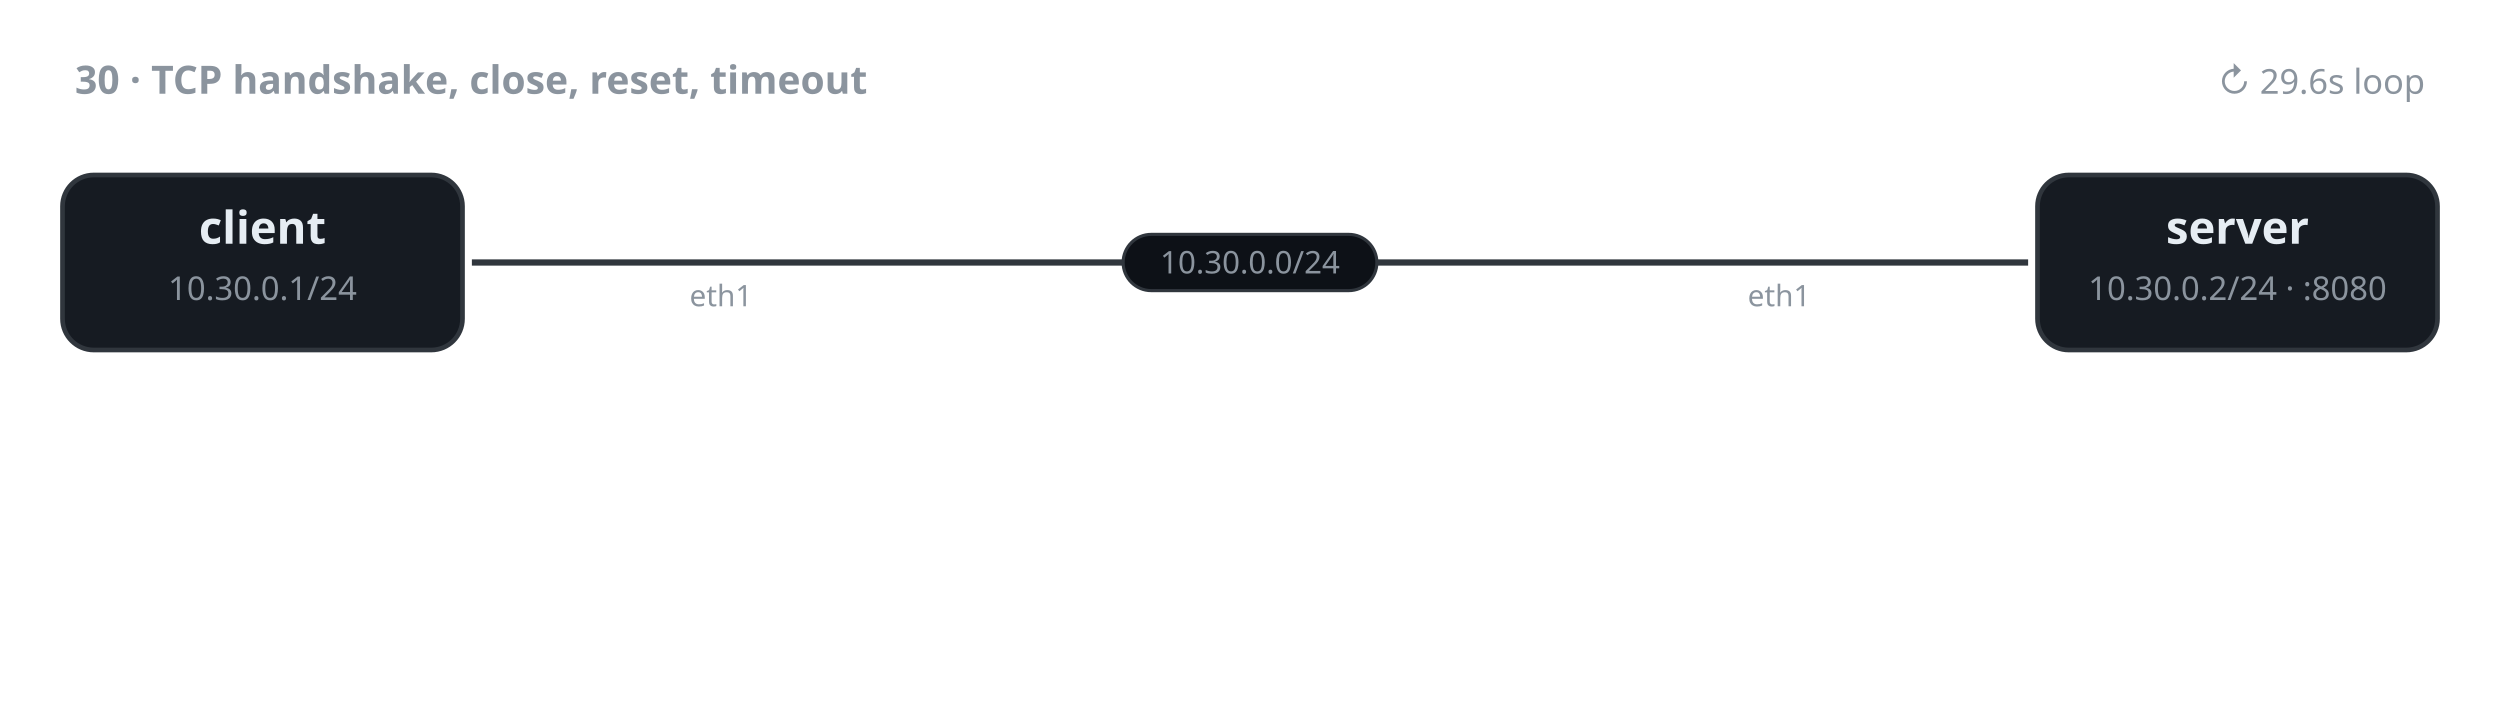
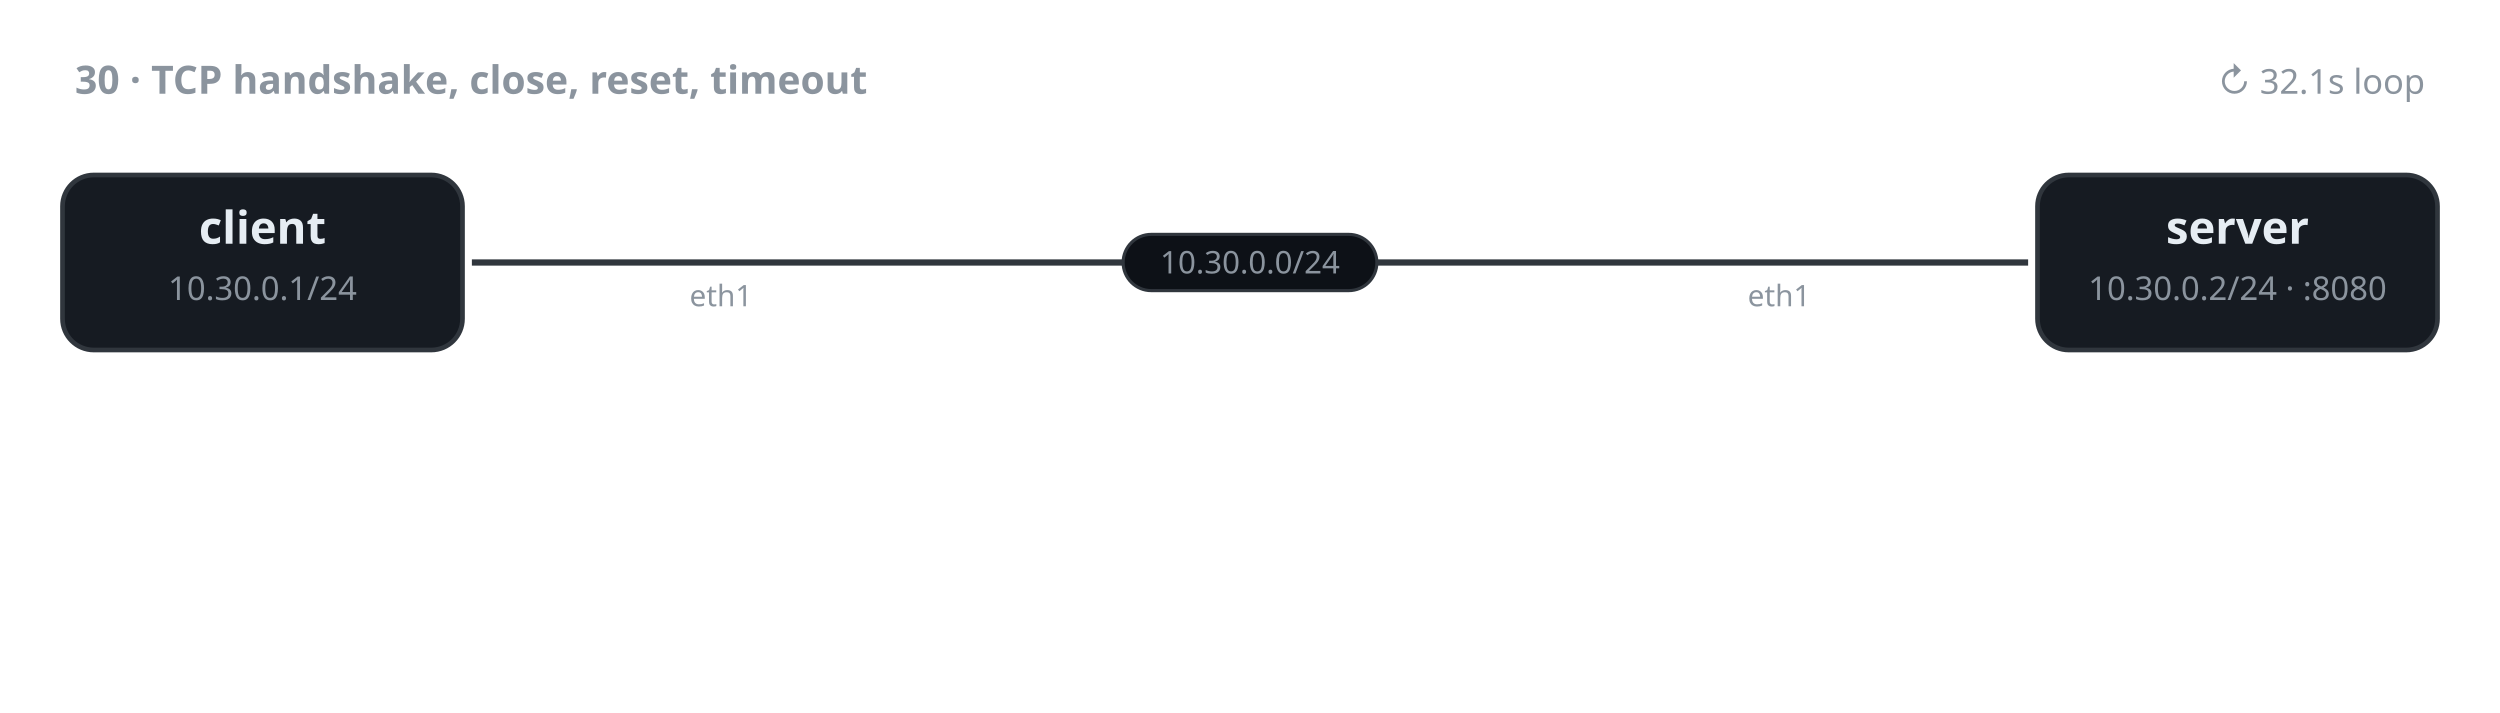
<svg xmlns="http://www.w3.org/2000/svg" width="800" height="228" viewBox="0 0 800 228" font-family="-apple-system, BlinkMacSystemFont, 'Segoe UI', 'Noto Sans', Helvetica, Arial, sans-serif" role="img">
  <line x1="151.0" y1="84.0" x2="649.0" y2="84.0" stroke="#30363d" stroke-width="2" />
  <text x="230.7" y="98" font-size="9.5" fill="#8b949e" text-anchor="middle">eth1</text>
  <text x="569.3" y="98" font-size="9.5" fill="#8b949e" text-anchor="middle">eth1</text>
  <rect x="359.4" y="75" width="81.2" height="18" rx="9" fill="#0d1117" stroke="#30363d" />
  <text x="400.0" y="87.5" font-size="10" fill="#8b949e" text-anchor="middle">10.30.0.0/24</text>
  <line x1="151.0" y1="84.0" x2="649.0" y2="84.0" stroke="#58a6ff" stroke-width="3.5" stroke-linecap="round" opacity="0">
-     <animate attributeName="opacity" values="0;0;0.55;0.55;0;0" keyTimes="0;0.017;0.021;0.057;0.061;1" dur="29.6s" repeatCount="indefinite" />
+     <animate attributeName="opacity" values="0;0;0.55;0.55;0;0" keyTimes="0;0.016;0.019;0.068;0.072;1" dur="32.1s" repeatCount="indefinite" />
  </line>
  <line x1="649.0" y1="84.0" x2="151.0" y2="84.0" stroke="#58a6ff" stroke-width="3.5" stroke-linecap="round" opacity="0">
-     <animate attributeName="opacity" values="0;0;0.55;0.55;0;0" keyTimes="0;0.071;0.075;0.111;0.115;1" dur="29.6s" repeatCount="indefinite" />
-   </line>
-   <line x1="151.0" y1="84.0" x2="649.0" y2="84.0" stroke="#58a6ff" stroke-width="3.5" stroke-linecap="round" opacity="0">
-     <animate attributeName="opacity" values="0;0;0.55;0.55;0;0" keyTimes="0;0.125;0.129;0.162;0.166;1" dur="29.6s" repeatCount="indefinite" />
+     <animate attributeName="opacity" values="0;0;0.55;0.55;0;0" keyTimes="0;0.065;0.069;0.118;0.121;1" dur="32.1s" repeatCount="indefinite" />
+   </line>
+   <line x1="151.0" y1="84.0" x2="649.0" y2="84.0" stroke="#58a6ff" stroke-width="3.5" stroke-linecap="round" opacity="0">
+     <animate attributeName="opacity" values="0;0;0.55;0.55;0;0" keyTimes="0;0.115;0.119;0.165;0.168;1" dur="32.1s" repeatCount="indefinite" />
  </line>
  <line x1="151.0" y1="84.0" x2="649.0" y2="84.0" stroke="#8b949e" stroke-width="3.5" stroke-linecap="round" opacity="0">
-     <animate attributeName="opacity" values="0;0;0.55;0.55;0;0" keyTimes="0;0.22;0.224;0.263;0.267;1" dur="29.6s" repeatCount="indefinite" />
+     <animate attributeName="opacity" values="0;0;0.55;0.55;0;0" keyTimes="0;0.218;0.222;0.274;0.277;1" dur="32.1s" repeatCount="indefinite" />
  </line>
  <line x1="649.0" y1="84.0" x2="151.0" y2="84.0" stroke="#8b949e" stroke-width="3.5" stroke-linecap="round" opacity="0">
-     <animate attributeName="opacity" values="0;0;0.55;0.55;0;0" keyTimes="0;0.28;0.284;0.33;0.335;1" dur="29.6s" repeatCount="indefinite" />
-   </line>
-   <line x1="151.0" y1="84.0" x2="649.0" y2="84.0" stroke="#58a6ff" stroke-width="3.5" stroke-linecap="round" opacity="0">
-     <animate attributeName="opacity" values="0;0;0.55;0.55;0;0" keyTimes="0;0.389;0.393;0.425;0.429;1" dur="29.6s" repeatCount="indefinite" />
+     <animate attributeName="opacity" values="0;0;0.55;0.55;0;0" keyTimes="0;0.274;0.278;0.336;0.34;1" dur="32.1s" repeatCount="indefinite" />
+   </line>
+   <line x1="151.0" y1="84.0" x2="649.0" y2="84.0" stroke="#58a6ff" stroke-width="3.5" stroke-linecap="round" opacity="0">
+     <animate attributeName="opacity" values="0;0;0.55;0.55;0;0" keyTimes="0;0.389;0.393;0.439;0.442;1" dur="32.1s" repeatCount="indefinite" />
  </line>
  <line x1="649.0" y1="84.0" x2="151.0" y2="84.0" stroke="#58a6ff" stroke-width="3.5" stroke-linecap="round" opacity="0">
-     <animate attributeName="opacity" values="0;0;0.55;0.55;0;0" keyTimes="0;0.439;0.443;0.476;0.48;1" dur="29.6s" repeatCount="indefinite" />
-   </line>
-   <line x1="151.0" y1="84.0" x2="649.0" y2="84.0" stroke="#58a6ff" stroke-width="3.5" stroke-linecap="round" opacity="0">
-     <animate attributeName="opacity" values="0;0;0.55;0.55;0;0" keyTimes="0;0.49;0.494;0.526;0.53;1" dur="29.6s" repeatCount="indefinite" />
-   </line>
-   <line x1="151.0" y1="84.0" x2="649.0" y2="84.0" stroke="#58a6ff" stroke-width="3.5" stroke-linecap="round" opacity="0">
-     <animate attributeName="opacity" values="0;0;0.55;0.55;0;0" keyTimes="0;0.585;0.589;0.624;0.628;1" dur="29.6s" repeatCount="indefinite" />
+     <animate attributeName="opacity" values="0;0;0.55;0.55;0;0" keyTimes="0;0.436;0.44;0.485;0.489;1" dur="32.1s" repeatCount="indefinite" />
+   </line>
+   <line x1="151.0" y1="84.0" x2="649.0" y2="84.0" stroke="#58a6ff" stroke-width="3.5" stroke-linecap="round" opacity="0">
+     <animate attributeName="opacity" values="0;0;0.55;0.55;0;0" keyTimes="0;0.483;0.487;0.532;0.536;1" dur="32.1s" repeatCount="indefinite" />
+   </line>
+   <line x1="151.0" y1="84.0" x2="649.0" y2="84.0" stroke="#58a6ff" stroke-width="3.5" stroke-linecap="round" opacity="0">
+     <animate attributeName="opacity" values="0;0;0.55;0.55;0;0" keyTimes="0;0.586;0.589;0.638;0.642;1" dur="32.1s" repeatCount="indefinite" />
  </line>
  <line x1="649.0" y1="84.0" x2="151.0" y2="84.0" stroke="#f85149" stroke-width="3.5" stroke-linecap="round" opacity="0">
-     <animate attributeName="opacity" values="0;0;0.55;0.55;0;0" keyTimes="0;0.638;0.643;0.678;0.682;1" dur="29.6s" repeatCount="indefinite" />
-   </line>
-   <line x1="151.0" y1="84.0" x2="649.0" y2="84.0" stroke="#58a6ff" stroke-width="3.5" stroke-linecap="round" opacity="0">
-     <animate attributeName="opacity" values="0;0;0.55;0.55;0;0" keyTimes="0;0.737;0.741;0.773;0.777;1" dur="29.6s" repeatCount="indefinite" />
-   </line>
-   <line x1="151.0" y1="84.0" x2="649.0" y2="84.0" stroke="#58a6ff" stroke-width="3.5" stroke-linecap="round" opacity="0">
-     <animate attributeName="opacity" values="0;0;0.55;0.55;0;0" keyTimes="0;0.811;0.815;0.847;0.851;1" dur="29.6s" repeatCount="indefinite" />
-   </line>
-   <line x1="151.0" y1="84.0" x2="649.0" y2="84.0" stroke="#58a6ff" stroke-width="3.5" stroke-linecap="round" opacity="0">
-     <animate attributeName="opacity" values="0;0;0.55;0.55;0;0" keyTimes="0;0.892;0.896;0.928;0.932;1" dur="29.6s" repeatCount="indefinite" />
-   </line>
-   <g opacity="0">
-     <animate attributeName="opacity" values="0;0;1;1;0;0" keyTimes="0;0.017;0.021;0.057;0.061;1" dur="29.6s" repeatCount="indefinite" />
-     <circle r="6.5" fill="#58a6ff" />
-     <animateMotion path="M 84.0 84 L 716.0 84" keyPoints="0;0;1;1" keyTimes="0;0.017;0.061;1" calcMode="linear" dur="29.6s" repeatCount="indefinite" />
-   </g>
-   <g opacity="0">
-     <animate attributeName="opacity" values="0;0;1;1;0;0" keyTimes="0;0.071;0.075;0.111;0.115;1" dur="29.6s" repeatCount="indefinite" />
-     <circle r="6.5" fill="#58a6ff" />
-     <animateMotion path="M 716.0 84 L 84.0 84" keyPoints="0;0;1;1" keyTimes="0;0.071;0.115;1" calcMode="linear" dur="29.6s" repeatCount="indefinite" />
-   </g>
-   <g opacity="0">
-     <animate attributeName="opacity" values="0;0;1;1;0;0" keyTimes="0;0.125;0.129;0.162;0.166;1" dur="29.6s" repeatCount="indefinite" />
-     <circle r="6.5" fill="#58a6ff" />
-     <animateMotion path="M 84.0 84 L 716.0 84" keyPoints="0;0;1;1" keyTimes="0;0.125;0.166;1" calcMode="linear" dur="29.6s" repeatCount="indefinite" />
-   </g>
-   <g opacity="0">
-     <animate attributeName="opacity" values="0;0;1;1;0;0" keyTimes="0;0.22;0.224;0.263;0.267;1" dur="29.6s" repeatCount="indefinite" />
+     <animate attributeName="opacity" values="0;0;0.55;0.55;0;0" keyTimes="0;0.635;0.639;0.688;0.692;1" dur="32.1s" repeatCount="indefinite" />
+   </line>
+   <line x1="151.0" y1="84.0" x2="649.0" y2="84.0" stroke="#58a6ff" stroke-width="3.5" stroke-linecap="round" opacity="0">
+     <animate attributeName="opacity" values="0;0;0.55;0.55;0;0" keyTimes="0;0.741;0.745;0.791;0.794;1" dur="32.1s" repeatCount="indefinite" />
+   </line>
+   <line x1="151.0" y1="84.0" x2="649.0" y2="84.0" stroke="#58a6ff" stroke-width="3.5" stroke-linecap="round" opacity="0">
+     <animate attributeName="opacity" values="0;0;0.55;0.55;0;0" keyTimes="0;0.81;0.814;0.859;0.863;1" dur="32.1s" repeatCount="indefinite" />
+   </line>
+   <line x1="151.0" y1="84.0" x2="649.0" y2="84.0" stroke="#58a6ff" stroke-width="3.5" stroke-linecap="round" opacity="0">
+     <animate attributeName="opacity" values="0;0;0.55;0.55;0;0" keyTimes="0;0.885;0.888;0.934;0.938;1" dur="32.1s" repeatCount="indefinite" />
+   </line>
+   <g opacity="0">
+     <animate attributeName="opacity" values="0;0;1;1;0;0" keyTimes="0;0.016;0.019;0.068;0.072;1" dur="32.1s" repeatCount="indefinite" />
+     <circle r="6.5" fill="#58a6ff" />
+     <animateMotion path="M 84.0 84 L 716.0 84" keyPoints="0;0;1;1" keyTimes="0;0.016;0.072;1" calcMode="linear" dur="32.1s" repeatCount="indefinite" />
+   </g>
+   <g opacity="0">
+     <animate attributeName="opacity" values="0;0;1;1;0;0" keyTimes="0;0.065;0.069;0.118;0.121;1" dur="32.1s" repeatCount="indefinite" />
+     <circle r="6.5" fill="#58a6ff" />
+     <animateMotion path="M 716.0 84 L 84.0 84" keyPoints="0;0;1;1" keyTimes="0;0.065;0.121;1" calcMode="linear" dur="32.1s" repeatCount="indefinite" />
+   </g>
+   <g opacity="0">
+     <animate attributeName="opacity" values="0;0;1;1;0;0" keyTimes="0;0.115;0.119;0.165;0.168;1" dur="32.1s" repeatCount="indefinite" />
+     <circle r="6.5" fill="#58a6ff" />
+     <animateMotion path="M 84.0 84 L 716.0 84" keyPoints="0;0;1;1" keyTimes="0;0.115;0.168;1" calcMode="linear" dur="32.1s" repeatCount="indefinite" />
+   </g>
+   <g opacity="0">
+     <animate attributeName="opacity" values="0;0;1;1;0;0" keyTimes="0;0.218;0.222;0.274;0.277;1" dur="32.1s" repeatCount="indefinite" />
    <circle r="6.5" fill="#8b949e" />
-     <animateMotion path="M 84.0 84 L 716.0 84" keyPoints="0;0;1;1" keyTimes="0;0.22;0.267;1" calcMode="linear" dur="29.6s" repeatCount="indefinite" />
-   </g>
-   <g opacity="0">
-     <animate attributeName="opacity" values="0;0;1;1;0;0" keyTimes="0;0.28;0.284;0.33;0.335;1" dur="29.6s" repeatCount="indefinite" />
+     <animateMotion path="M 84.0 84 L 716.0 84" keyPoints="0;0;1;1" keyTimes="0;0.218;0.277;1" calcMode="linear" dur="32.1s" repeatCount="indefinite" />
+   </g>
+   <g opacity="0">
+     <animate attributeName="opacity" values="0;0;1;1;0;0" keyTimes="0;0.274;0.278;0.336;0.34;1" dur="32.1s" repeatCount="indefinite" />
    <circle r="6.5" fill="#8b949e" />
-     <animateMotion path="M 716.0 84 L 84.0 84" keyPoints="0;0;1;1" keyTimes="0;0.28;0.335;1" calcMode="linear" dur="29.6s" repeatCount="indefinite" />
-   </g>
-   <g opacity="0">
-     <animate attributeName="opacity" values="0;0;1;1;0;0" keyTimes="0;0.389;0.393;0.425;0.429;1" dur="29.6s" repeatCount="indefinite" />
-     <circle r="6.5" fill="#58a6ff" />
-     <animateMotion path="M 84.0 84 L 716.0 84" keyPoints="0;0;1;1" keyTimes="0;0.389;0.429;1" calcMode="linear" dur="29.6s" repeatCount="indefinite" />
-   </g>
-   <g opacity="0">
-     <animate attributeName="opacity" values="0;0;1;1;0;0" keyTimes="0;0.439;0.443;0.476;0.48;1" dur="29.6s" repeatCount="indefinite" />
-     <circle r="6.5" fill="#58a6ff" />
-     <animateMotion path="M 716.0 84 L 84.0 84" keyPoints="0;0;1;1" keyTimes="0;0.439;0.48;1" calcMode="linear" dur="29.6s" repeatCount="indefinite" />
-   </g>
-   <g opacity="0">
-     <animate attributeName="opacity" values="0;0;1;1;0;0" keyTimes="0;0.49;0.494;0.526;0.53;1" dur="29.6s" repeatCount="indefinite" />
-     <circle r="6.5" fill="#58a6ff" />
-     <animateMotion path="M 84.0 84 L 716.0 84" keyPoints="0;0;1;1" keyTimes="0;0.49;0.53;1" calcMode="linear" dur="29.6s" repeatCount="indefinite" />
-   </g>
-   <g opacity="0">
-     <animate attributeName="opacity" values="0;0;1;1;0;0" keyTimes="0;0.585;0.589;0.624;0.628;1" dur="29.6s" repeatCount="indefinite" />
-     <circle r="6.5" fill="#58a6ff" />
-     <animateMotion path="M 84.0 84 L 716.0 84" keyPoints="0;0;1;1" keyTimes="0;0.585;0.628;1" calcMode="linear" dur="29.6s" repeatCount="indefinite" />
-   </g>
-   <g opacity="0">
-     <animate attributeName="opacity" values="0;0;1;1;0;0" keyTimes="0;0.638;0.643;0.678;0.682;1" dur="29.6s" repeatCount="indefinite" />
+     <animateMotion path="M 716.0 84 L 84.0 84" keyPoints="0;0;1;1" keyTimes="0;0.274;0.34;1" calcMode="linear" dur="32.1s" repeatCount="indefinite" />
+   </g>
+   <g opacity="0">
+     <animate attributeName="opacity" values="0;0;1;1;0;0" keyTimes="0;0.389;0.393;0.439;0.442;1" dur="32.1s" repeatCount="indefinite" />
+     <circle r="6.5" fill="#58a6ff" />
+     <animateMotion path="M 84.0 84 L 716.0 84" keyPoints="0;0;1;1" keyTimes="0;0.389;0.442;1" calcMode="linear" dur="32.1s" repeatCount="indefinite" />
+   </g>
+   <g opacity="0">
+     <animate attributeName="opacity" values="0;0;1;1;0;0" keyTimes="0;0.436;0.44;0.485;0.489;1" dur="32.1s" repeatCount="indefinite" />
+     <circle r="6.5" fill="#58a6ff" />
+     <animateMotion path="M 716.0 84 L 84.0 84" keyPoints="0;0;1;1" keyTimes="0;0.436;0.489;1" calcMode="linear" dur="32.1s" repeatCount="indefinite" />
+   </g>
+   <g opacity="0">
+     <animate attributeName="opacity" values="0;0;1;1;0;0" keyTimes="0;0.483;0.487;0.532;0.536;1" dur="32.1s" repeatCount="indefinite" />
+     <circle r="6.5" fill="#58a6ff" />
+     <animateMotion path="M 84.0 84 L 716.0 84" keyPoints="0;0;1;1" keyTimes="0;0.483;0.536;1" calcMode="linear" dur="32.1s" repeatCount="indefinite" />
+   </g>
+   <g opacity="0">
+     <animate attributeName="opacity" values="0;0;1;1;0;0" keyTimes="0;0.586;0.589;0.638;0.642;1" dur="32.1s" repeatCount="indefinite" />
+     <circle r="6.5" fill="#58a6ff" />
+     <animateMotion path="M 84.0 84 L 716.0 84" keyPoints="0;0;1;1" keyTimes="0;0.586;0.642;1" calcMode="linear" dur="32.1s" repeatCount="indefinite" />
+   </g>
+   <g opacity="0">
+     <animate attributeName="opacity" values="0;0;1;1;0;0" keyTimes="0;0.635;0.639;0.688;0.692;1" dur="32.1s" repeatCount="indefinite" />
    <circle r="6.5" fill="#f85149" />
-     <animateMotion path="M 716.0 84 L 84.0 84" keyPoints="0;0;1;1" keyTimes="0;0.638;0.682;1" calcMode="linear" dur="29.6s" repeatCount="indefinite" />
-   </g>
-   <g opacity="0">
-     <animate attributeName="opacity" values="0;0;1;1;0;0" keyTimes="0;0.737;0.741;0.773;0.777;1" dur="29.6s" repeatCount="indefinite" />
-     <circle r="6.5" fill="#58a6ff" />
-     <animateMotion path="M 84.0 84 L 716.0 84" keyPoints="0;0;1;1" keyTimes="0;0.737;0.777;1" calcMode="linear" dur="29.6s" repeatCount="indefinite" />
-   </g>
-   <g opacity="0">
-     <animate attributeName="opacity" values="0;0;1;1;0;0" keyTimes="0;0.811;0.815;0.847;0.851;1" dur="29.6s" repeatCount="indefinite" />
-     <circle r="6.5" fill="#58a6ff" />
-     <animateMotion path="M 84.0 84 L 716.0 84" keyPoints="0;0;1;1" keyTimes="0;0.811;0.851;1" calcMode="linear" dur="29.6s" repeatCount="indefinite" />
-   </g>
-   <g opacity="0">
-     <animate attributeName="opacity" values="0;0;1;1;0;0" keyTimes="0;0.892;0.896;0.928;0.932;1" dur="29.6s" repeatCount="indefinite" />
-     <circle r="6.5" fill="#58a6ff" />
-     <animateMotion path="M 84.0 84 L 716.0 84" keyPoints="0;0;1;1" keyTimes="0;0.892;0.932;1" calcMode="linear" dur="29.6s" repeatCount="indefinite" />
+     <animateMotion path="M 716.0 84 L 84.0 84" keyPoints="0;0;1;1" keyTimes="0;0.635;0.692;1" calcMode="linear" dur="32.1s" repeatCount="indefinite" />
+   </g>
+   <g opacity="0">
+     <animate attributeName="opacity" values="0;0;1;1;0;0" keyTimes="0;0.741;0.745;0.791;0.794;1" dur="32.1s" repeatCount="indefinite" />
+     <circle r="6.5" fill="#58a6ff" />
+     <animateMotion path="M 84.0 84 L 716.0 84" keyPoints="0;0;1;1" keyTimes="0;0.741;0.794;1" calcMode="linear" dur="32.1s" repeatCount="indefinite" />
+   </g>
+   <g opacity="0">
+     <animate attributeName="opacity" values="0;0;1;1;0;0" keyTimes="0;0.81;0.814;0.859;0.863;1" dur="32.1s" repeatCount="indefinite" />
+     <circle r="6.5" fill="#58a6ff" />
+     <animateMotion path="M 84.0 84 L 716.0 84" keyPoints="0;0;1;1" keyTimes="0;0.81;0.863;1" calcMode="linear" dur="32.1s" repeatCount="indefinite" />
+   </g>
+   <g opacity="0">
+     <animate attributeName="opacity" values="0;0;1;1;0;0" keyTimes="0;0.885;0.888;0.934;0.938;1" dur="32.1s" repeatCount="indefinite" />
+     <circle r="6.5" fill="#58a6ff" />
+     <animateMotion path="M 84.0 84 L 716.0 84" keyPoints="0;0;1;1" keyTimes="0;0.885;0.938;1" calcMode="linear" dur="32.1s" repeatCount="indefinite" />
  </g>
  <g>
    <rect x="20" y="56" width="128" height="56" rx="10" fill="#161b22" stroke="#30363d" stroke-width="1.5" />
    <text x="84.0" y="78" font-size="14.5" font-weight="600" fill="#e6edf3" text-anchor="middle">client</text>
    <text x="84.0" y="96" font-size="10.5" fill="#8b949e" text-anchor="middle">10.30.0.1/24</text>
  </g>
  <g>
    <rect x="652" y="56" width="128" height="56" rx="10" fill="#161b22" stroke="#30363d" stroke-width="1.5" />
    <text x="716.0" y="78" font-size="14.5" font-weight="600" fill="#e6edf3" text-anchor="middle">server</text>
    <text x="716.0" y="96" font-size="10.5" fill="#8b949e" text-anchor="middle">10.30.0.2/24 · :8080</text>
  </g>
  <g opacity="0">
-     <animate attributeName="opacity" values="0;0;1;1;0" keyTimes="0;0.72;0.728;0.992;1" dur="29.6s" repeatCount="indefinite" />
+     <animate attributeName="opacity" values="0;0;1;1;0" keyTimes="0;0.726;0.734;0.992;1" dur="32.1s" repeatCount="indefinite" />
    <rect x="659" y="120" width="114.0" height="20" rx="10" fill="#f85149" fill-opacity="0.12" stroke="#f85149" stroke-opacity="0.55" />
    <text x="716.0" y="134" font-size="10.5" font-weight="600" fill="#f85149" text-anchor="middle">INPUT DROP :8080</text>
  </g>
  <g opacity="0">
-     <animate attributeName="opacity" values="0;0;1;1;0;0" keyTimes="0;0.017;0.021;0.057;0.061;1" dur="29.6s" repeatCount="indefinite" />
+     <animate attributeName="opacity" values="0;0;1;1;0;0" keyTimes="0;0.016;0.019;0.068;0.072;1" dur="32.1s" repeatCount="indefinite" />
    <rect x="-35.35" y="-31" width="70.7" height="17" rx="8.5" fill="#0d1117" fill-opacity="0.92" stroke="#58a6ff" stroke-opacity="0.35" />
    <text y="-18.5" font-size="10.5" font-family="ui-monospace, SFMono-Regular, Menlo, Consolas, monospace" font-weight="600" fill="#58a6ff" text-anchor="middle">SYN seq=0</text>
-     <animateMotion path="M 84.0 84 L 716.0 84" keyPoints="0;0;1;1" keyTimes="0;0.017;0.061;1" calcMode="linear" dur="29.6s" repeatCount="indefinite" />
-   </g>
-   <g opacity="0">
-     <animate attributeName="opacity" values="0;0;1;1;0;0" keyTimes="0;0.071;0.075;0.111;0.115;1" dur="29.6s" repeatCount="indefinite" />
+     <animateMotion path="M 84.0 84 L 716.0 84" keyPoints="0;0;1;1" keyTimes="0;0.016;0.072;1" calcMode="linear" dur="32.1s" repeatCount="indefinite" />
+   </g>
+   <g opacity="0">
+     <animate attributeName="opacity" values="0;0;1;1;0;0" keyTimes="0;0.065;0.069;0.118;0.121;1" dur="32.1s" repeatCount="indefinite" />
    <rect x="-66.85" y="-31" width="133.7" height="17" rx="8.5" fill="#0d1117" fill-opacity="0.92" stroke="#58a6ff" stroke-opacity="0.35" />
    <text y="-18.5" font-size="10.5" font-family="ui-monospace, SFMono-Regular, Menlo, Consolas, monospace" font-weight="600" fill="#58a6ff" text-anchor="middle">SYN/ACK seq=0 ack=1</text>
-     <animateMotion path="M 716.0 84 L 84.0 84" keyPoints="0;0;1;1" keyTimes="0;0.071;0.115;1" calcMode="linear" dur="29.6s" repeatCount="indefinite" />
-   </g>
-   <g opacity="0">
-     <animate attributeName="opacity" values="0;0;1;1;0;0" keyTimes="0;0.125;0.129;0.162;0.166;1" dur="29.6s" repeatCount="indefinite" />
+     <animateMotion path="M 716.0 84 L 84.0 84" keyPoints="0;0;1;1" keyTimes="0;0.065;0.121;1" calcMode="linear" dur="32.1s" repeatCount="indefinite" />
+   </g>
+   <g opacity="0">
+     <animate attributeName="opacity" values="0;0;1;1;0;0" keyTimes="0;0.115;0.119;0.165;0.168;1" dur="32.1s" repeatCount="indefinite" />
    <rect x="-35.35" y="-31" width="70.7" height="17" rx="8.5" fill="#0d1117" fill-opacity="0.92" stroke="#58a6ff" stroke-opacity="0.35" />
    <text y="-18.5" font-size="10.5" font-family="ui-monospace, SFMono-Regular, Menlo, Consolas, monospace" font-weight="600" fill="#58a6ff" text-anchor="middle">ACK ack=1</text>
-     <animateMotion path="M 84.0 84 L 716.0 84" keyPoints="0;0;1;1" keyTimes="0;0.125;0.166;1" calcMode="linear" dur="29.6s" repeatCount="indefinite" />
-   </g>
-   <g opacity="0">
-     <animate attributeName="opacity" values="0;0;1;1;0;0" keyTimes="0;0.22;0.224;0.263;0.267;1" dur="29.6s" repeatCount="indefinite" />
+     <animateMotion path="M 84.0 84 L 716.0 84" keyPoints="0;0;1;1" keyTimes="0;0.115;0.168;1" calcMode="linear" dur="32.1s" repeatCount="indefinite" />
+   </g>
+   <g opacity="0">
+     <animate attributeName="opacity" values="0;0;1;1;0;0" keyTimes="0;0.218;0.222;0.274;0.277;1" dur="32.1s" repeatCount="indefinite" />
    <rect x="-22.75" y="-31" width="45.5" height="17" rx="8.5" fill="#0d1117" fill-opacity="0.92" stroke="#8b949e" stroke-opacity="0.35" />
    <text y="-18.5" font-size="10.5" font-family="ui-monospace, SFMono-Regular, Menlo, Consolas, monospace" font-weight="600" fill="#8b949e" text-anchor="middle">GET /</text>
-     <animateMotion path="M 84.0 84 L 716.0 84" keyPoints="0;0;1;1" keyTimes="0;0.22;0.267;1" calcMode="linear" dur="29.6s" repeatCount="indefinite" />
-   </g>
-   <g opacity="0">
-     <animate attributeName="opacity" values="0;0;1;1;0;0" keyTimes="0;0.28;0.284;0.33;0.335;1" dur="29.6s" repeatCount="indefinite" />
+     <animateMotion path="M 84.0 84 L 716.0 84" keyPoints="0;0;1;1" keyTimes="0;0.218;0.277;1" calcMode="linear" dur="32.1s" repeatCount="indefinite" />
+   </g>
+   <g opacity="0">
+     <animate attributeName="opacity" values="0;0;1;1;0;0" keyTimes="0;0.274;0.278;0.336;0.34;1" dur="32.1s" repeatCount="indefinite" />
    <rect x="-85.75" y="-31" width="171.5" height="17" rx="8.5" fill="#0d1117" fill-opacity="0.92" stroke="#8b949e" stroke-opacity="0.35" />
    <text y="-18.5" font-size="10.5" font-family="ui-monospace, SFMono-Regular, Menlo, Consolas, monospace" font-weight="600" fill="#8b949e" text-anchor="middle">200 OK · packet-path-labs</text>
-     <animateMotion path="M 716.0 84 L 84.0 84" keyPoints="0;0;1;1" keyTimes="0;0.28;0.335;1" calcMode="linear" dur="29.6s" repeatCount="indefinite" />
-   </g>
-   <g opacity="0">
-     <animate attributeName="opacity" values="0;0;1;1;0;0" keyTimes="0;0.389;0.393;0.425;0.429;1" dur="29.6s" repeatCount="indefinite" />
+     <animateMotion path="M 716.0 84 L 84.0 84" keyPoints="0;0;1;1" keyTimes="0;0.274;0.34;1" calcMode="linear" dur="32.1s" repeatCount="indefinite" />
+   </g>
+   <g opacity="0">
+     <animate attributeName="opacity" values="0;0;1;1;0;0" keyTimes="0;0.389;0.393;0.439;0.442;1" dur="32.1s" repeatCount="indefinite" />
    <rect x="-29.05" y="-31" width="58.1" height="17" rx="8.5" fill="#0d1117" fill-opacity="0.92" stroke="#58a6ff" stroke-opacity="0.35" />
    <text y="-18.5" font-size="10.5" font-family="ui-monospace, SFMono-Regular, Menlo, Consolas, monospace" font-weight="600" fill="#58a6ff" text-anchor="middle">FIN/ACK</text>
-     <animateMotion path="M 84.0 84 L 716.0 84" keyPoints="0;0;1;1" keyTimes="0;0.389;0.429;1" calcMode="linear" dur="29.6s" repeatCount="indefinite" />
-   </g>
-   <g opacity="0">
-     <animate attributeName="opacity" values="0;0;1;1;0;0" keyTimes="0;0.439;0.443;0.476;0.48;1" dur="29.6s" repeatCount="indefinite" />
+     <animateMotion path="M 84.0 84 L 716.0 84" keyPoints="0;0;1;1" keyTimes="0;0.389;0.442;1" calcMode="linear" dur="32.1s" repeatCount="indefinite" />
+   </g>
+   <g opacity="0">
+     <animate attributeName="opacity" values="0;0;1;1;0;0" keyTimes="0;0.436;0.44;0.485;0.489;1" dur="32.1s" repeatCount="indefinite" />
    <rect x="-47.95" y="-31" width="95.9" height="17" rx="8.5" fill="#0d1117" fill-opacity="0.92" stroke="#58a6ff" stroke-opacity="0.35" />
    <text y="-18.5" font-size="10.5" font-family="ui-monospace, SFMono-Regular, Menlo, Consolas, monospace" font-weight="600" fill="#58a6ff" text-anchor="middle">ACK + FIN/ACK</text>
-     <animateMotion path="M 716.0 84 L 84.0 84" keyPoints="0;0;1;1" keyTimes="0;0.439;0.48;1" calcMode="linear" dur="29.6s" repeatCount="indefinite" />
-   </g>
-   <g opacity="0">
-     <animate attributeName="opacity" values="0;0;1;1;0;0" keyTimes="0;0.49;0.494;0.526;0.53;1" dur="29.6s" repeatCount="indefinite" />
+     <animateMotion path="M 716.0 84 L 84.0 84" keyPoints="0;0;1;1" keyTimes="0;0.436;0.489;1" calcMode="linear" dur="32.1s" repeatCount="indefinite" />
+   </g>
+   <g opacity="0">
+     <animate attributeName="opacity" values="0;0;1;1;0;0" keyTimes="0;0.483;0.487;0.532;0.536;1" dur="32.1s" repeatCount="indefinite" />
    <rect x="-16.45" y="-31" width="32.9" height="17" rx="8.5" fill="#0d1117" fill-opacity="0.92" stroke="#58a6ff" stroke-opacity="0.35" />
    <text y="-18.5" font-size="10.5" font-family="ui-monospace, SFMono-Regular, Menlo, Consolas, monospace" font-weight="600" fill="#58a6ff" text-anchor="middle">ACK</text>
-     <animateMotion path="M 84.0 84 L 716.0 84" keyPoints="0;0;1;1" keyTimes="0;0.49;0.53;1" calcMode="linear" dur="29.6s" repeatCount="indefinite" />
-   </g>
-   <g opacity="0">
-     <animate attributeName="opacity" values="0;0;1;1;0;0" keyTimes="0;0.585;0.589;0.624;0.628;1" dur="29.6s" repeatCount="indefinite" />
+     <animateMotion path="M 84.0 84 L 716.0 84" keyPoints="0;0;1;1" keyTimes="0;0.483;0.536;1" calcMode="linear" dur="32.1s" repeatCount="indefinite" />
+   </g>
+   <g opacity="0">
+     <animate attributeName="opacity" values="0;0;1;1;0;0" keyTimes="0;0.586;0.589;0.638;0.642;1" dur="32.1s" repeatCount="indefinite" />
    <rect x="-41.65" y="-31" width="83.3" height="17" rx="8.5" fill="#0d1117" fill-opacity="0.92" stroke="#58a6ff" stroke-opacity="0.35" />
    <text y="-18.5" font-size="10.5" font-family="ui-monospace, SFMono-Regular, Menlo, Consolas, monospace" font-weight="600" fill="#58a6ff" text-anchor="middle">SYN → :8081</text>
-     <animateMotion path="M 84.0 84 L 716.0 84" keyPoints="0;0;1;1" keyTimes="0;0.585;0.628;1" calcMode="linear" dur="29.6s" repeatCount="indefinite" />
-   </g>
-   <g opacity="0">
-     <animate attributeName="opacity" values="0;0;1;1;0;0" keyTimes="0;0.638;0.643;0.678;0.682;1" dur="29.6s" repeatCount="indefinite" />
+     <animateMotion path="M 84.0 84 L 716.0 84" keyPoints="0;0;1;1" keyTimes="0;0.586;0.642;1" calcMode="linear" dur="32.1s" repeatCount="indefinite" />
+   </g>
+   <g opacity="0">
+     <animate attributeName="opacity" values="0;0;1;1;0;0" keyTimes="0;0.635;0.639;0.688;0.692;1" dur="32.1s" repeatCount="indefinite" />
    <rect x="-29.05" y="-31" width="58.1" height="17" rx="8.5" fill="#0d1117" fill-opacity="0.92" stroke="#f85149" stroke-opacity="0.35" />
    <text y="-18.5" font-size="10.5" font-family="ui-monospace, SFMono-Regular, Menlo, Consolas, monospace" font-weight="600" fill="#f85149" text-anchor="middle">RST/ACK</text>
-     <animateMotion path="M 716.0 84 L 84.0 84" keyPoints="0;0;1;1" keyTimes="0;0.638;0.682;1" calcMode="linear" dur="29.6s" repeatCount="indefinite" />
-   </g>
-   <g opacity="0">
-     <animate attributeName="opacity" values="0;0;1;1;0;0" keyTimes="0;0.737;0.741;0.773;0.777;1" dur="29.6s" repeatCount="indefinite" />
+     <animateMotion path="M 716.0 84 L 84.0 84" keyPoints="0;0;1;1" keyTimes="0;0.635;0.692;1" calcMode="linear" dur="32.1s" repeatCount="indefinite" />
+   </g>
+   <g opacity="0">
+     <animate attributeName="opacity" values="0;0;1;1;0;0" keyTimes="0;0.741;0.745;0.791;0.794;1" dur="32.1s" repeatCount="indefinite" />
    <rect x="-41.65" y="-31" width="83.3" height="17" rx="8.5" fill="#0d1117" fill-opacity="0.92" stroke="#58a6ff" stroke-opacity="0.35" />
    <text y="-18.5" font-size="10.5" font-family="ui-monospace, SFMono-Regular, Menlo, Consolas, monospace" font-weight="600" fill="#58a6ff" text-anchor="middle">SYN → :8080</text>
-     <animateMotion path="M 84.0 84 L 716.0 84" keyPoints="0;0;1;1" keyTimes="0;0.737;0.777;1" calcMode="linear" dur="29.6s" repeatCount="indefinite" />
-   </g>
-   <g opacity="0">
-     <animate attributeName="opacity" values="0;0;1;1;0;0" keyTimes="0;0.811;0.815;0.847;0.851;1" dur="29.6s" repeatCount="indefinite" />
+     <animateMotion path="M 84.0 84 L 716.0 84" keyPoints="0;0;1;1" keyTimes="0;0.741;0.794;1" calcMode="linear" dur="32.1s" repeatCount="indefinite" />
+   </g>
+   <g opacity="0">
+     <animate attributeName="opacity" values="0;0;1;1;0;0" keyTimes="0;0.81;0.814;0.859;0.863;1" dur="32.1s" repeatCount="indefinite" />
    <rect x="-41.65" y="-31" width="83.3" height="17" rx="8.5" fill="#0d1117" fill-opacity="0.92" stroke="#58a6ff" stroke-opacity="0.35" />
    <text y="-18.5" font-size="10.5" font-family="ui-monospace, SFMono-Regular, Menlo, Consolas, monospace" font-weight="600" fill="#58a6ff" text-anchor="middle">SYN retry 1</text>
-     <animateMotion path="M 84.0 84 L 716.0 84" keyPoints="0;0;1;1" keyTimes="0;0.811;0.851;1" calcMode="linear" dur="29.6s" repeatCount="indefinite" />
-   </g>
-   <g opacity="0">
-     <animate attributeName="opacity" values="0;0;1;1;0;0" keyTimes="0;0.892;0.896;0.928;0.932;1" dur="29.6s" repeatCount="indefinite" />
+     <animateMotion path="M 84.0 84 L 716.0 84" keyPoints="0;0;1;1" keyTimes="0;0.81;0.863;1" calcMode="linear" dur="32.1s" repeatCount="indefinite" />
+   </g>
+   <g opacity="0">
+     <animate attributeName="opacity" values="0;0;1;1;0;0" keyTimes="0;0.885;0.888;0.934;0.938;1" dur="32.1s" repeatCount="indefinite" />
    <rect x="-41.65" y="-31" width="83.3" height="17" rx="8.5" fill="#0d1117" fill-opacity="0.92" stroke="#58a6ff" stroke-opacity="0.35" />
    <text y="-18.5" font-size="10.5" font-family="ui-monospace, SFMono-Regular, Menlo, Consolas, monospace" font-weight="600" fill="#58a6ff" text-anchor="middle">SYN retry 2</text>
-     <animateMotion path="M 84.0 84 L 716.0 84" keyPoints="0;0;1;1" keyTimes="0;0.892;0.932;1" calcMode="linear" dur="29.6s" repeatCount="indefinite" />
+     <animateMotion path="M 84.0 84 L 716.0 84" keyPoints="0;0;1;1" keyTimes="0;0.885;0.938;1" calcMode="linear" dur="32.1s" repeatCount="indefinite" />
  </g>
  <text x="24" y="30" font-size="12.5" font-weight="600" fill="#8b949e">30 · TCP handshake, close, reset, timeout</text>
-   <text x="776" y="30" font-size="11" fill="#8b949e" text-anchor="end">↻ 29.6s loop</text>
-   <g opacity="0">
-     <animate attributeName="opacity" values="0;1;1;0;0" keyTimes="0;0.008;0.194;0.203;1" dur="29.6s" repeatCount="indefinite" />
+   <text x="776" y="30" font-size="11" fill="#8b949e" text-anchor="end">↻ 32.1s loop</text>
+   <g opacity="0">
+     <animate attributeName="opacity" values="0;1;1;0;0" keyTimes="0;0.008;0.195;0.203;1" dur="32.1s" repeatCount="indefinite" />
    <text x="400.0" y="188" font-size="13" fill="#e6edf3" text-anchor="middle">Three-way handshake: SYN, SYN/ACK, ACK synchronize both sequence spaces.</text>
  </g>
  <g opacity="0">
-     <animate attributeName="opacity" values="0;1;1;0;0" keyTimes="0;0.008;0.194;0.203;1" dur="29.6s" repeatCount="indefinite" />
+     <animate attributeName="opacity" values="0;1;1;0;0" keyTimes="0;0.008;0.195;0.203;1" dur="32.1s" repeatCount="indefinite" />
    <text x="24" y="216" font-size="10" fill="#8b949e">step 1/5</text>
  </g>
  <g opacity="0">
-     <animate attributeName="opacity" values="0;0;1;1;0;0" keyTimes="0;0.203;0.211;0.363;0.372;1" dur="29.6s" repeatCount="indefinite" />
+     <animate attributeName="opacity" values="0;0;1;1;0;0" keyTimes="0;0.203;0.21;0.366;0.374;1" dur="32.1s" repeatCount="indefinite" />
    <text x="400.0" y="188" font-size="13" fill="#e6edf3" text-anchor="middle">HTTP over the established connection.</text>
  </g>
  <g opacity="0">
-     <animate attributeName="opacity" values="0;0;1;1;0;0" keyTimes="0;0.203;0.211;0.363;0.372;1" dur="29.6s" repeatCount="indefinite" />
+     <animate attributeName="opacity" values="0;0;1;1;0;0" keyTimes="0;0.203;0.21;0.366;0.374;1" dur="32.1s" repeatCount="indefinite" />
    <text x="24" y="216" font-size="10" fill="#8b949e">step 2/5</text>
  </g>
  <g opacity="0">
-     <animate attributeName="opacity" values="0;0;1;1;0;0" keyTimes="0;0.372;0.38;0.559;0.568;1" dur="29.6s" repeatCount="indefinite" />
+     <animate attributeName="opacity" values="0;0;1;1;0;0" keyTimes="0;0.374;0.382;0.562;0.57;1" dur="32.1s" repeatCount="indefinite" />
    <text x="400.0" y="188" font-size="13" fill="#e6edf3" text-anchor="middle">Orderly close: each side sends FIN and acknowledges the peer's FIN.</text>
  </g>
  <g opacity="0">
-     <animate attributeName="opacity" values="0;0;1;1;0;0" keyTimes="0;0.372;0.38;0.559;0.568;1" dur="29.6s" repeatCount="indefinite" />
+     <animate attributeName="opacity" values="0;0;1;1;0;0" keyTimes="0;0.374;0.382;0.562;0.57;1" dur="32.1s" repeatCount="indefinite" />
    <text x="24" y="216" font-size="10" fill="#8b949e">step 3/5</text>
  </g>
  <g opacity="0">
-     <animate attributeName="opacity" values="0;0;1;1;0;0" keyTimes="0;0.568;0.576;0.711;0.72;1" dur="29.6s" repeatCount="indefinite" />
+     <animate attributeName="opacity" values="0;0;1;1;0;0" keyTimes="0;0.57;0.578;0.718;0.726;1" dur="32.1s" repeatCount="indefinite" />
    <text x="400.0" y="188" font-size="13" fill="#e6edf3" text-anchor="middle">Closed port 8081: the server answers RST immediately — refused, not timed out.</text>
  </g>
  <g opacity="0">
-     <animate attributeName="opacity" values="0;0;1;1;0;0" keyTimes="0;0.568;0.576;0.711;0.72;1" dur="29.6s" repeatCount="indefinite" />
+     <animate attributeName="opacity" values="0;0;1;1;0;0" keyTimes="0;0.57;0.578;0.718;0.726;1" dur="32.1s" repeatCount="indefinite" />
    <text x="24" y="216" font-size="10" fill="#8b949e">step 4/5</text>
  </g>
  <g opacity="0">
-     <animate attributeName="opacity" values="0;0;1;1;0" keyTimes="0;0.72;0.728;0.992;1" dur="29.6s" repeatCount="indefinite" />
+     <animate attributeName="opacity" values="0;0;1;1;0" keyTimes="0;0.726;0.734;0.992;1" dur="32.1s" repeatCount="indefinite" />
    <text x="400.0" y="188" font-size="13" fill="#e6edf3" text-anchor="middle">Filtered port: iptables DROP silently discards SYNs; retries end in a curl timeout.</text>
  </g>
  <g opacity="0">
-     <animate attributeName="opacity" values="0;0;1;1;0" keyTimes="0;0.72;0.728;0.992;1" dur="29.6s" repeatCount="indefinite" />
+     <animate attributeName="opacity" values="0;0;1;1;0" keyTimes="0;0.726;0.734;0.992;1" dur="32.1s" repeatCount="indefinite" />
    <text x="24" y="216" font-size="10" fill="#8b949e">step 5/5</text>
  </g>
  <rect x="0" y="224" width="0" height="3" rx="1.5" fill="#58a6ff" opacity="0.4">
-     <animate attributeName="width" values="0;800" keyTimes="0;1" dur="29.6s" repeatCount="indefinite" />
+     <animate attributeName="width" values="0;800" keyTimes="0;1" dur="32.1s" repeatCount="indefinite" />
  </rect>
</svg>
